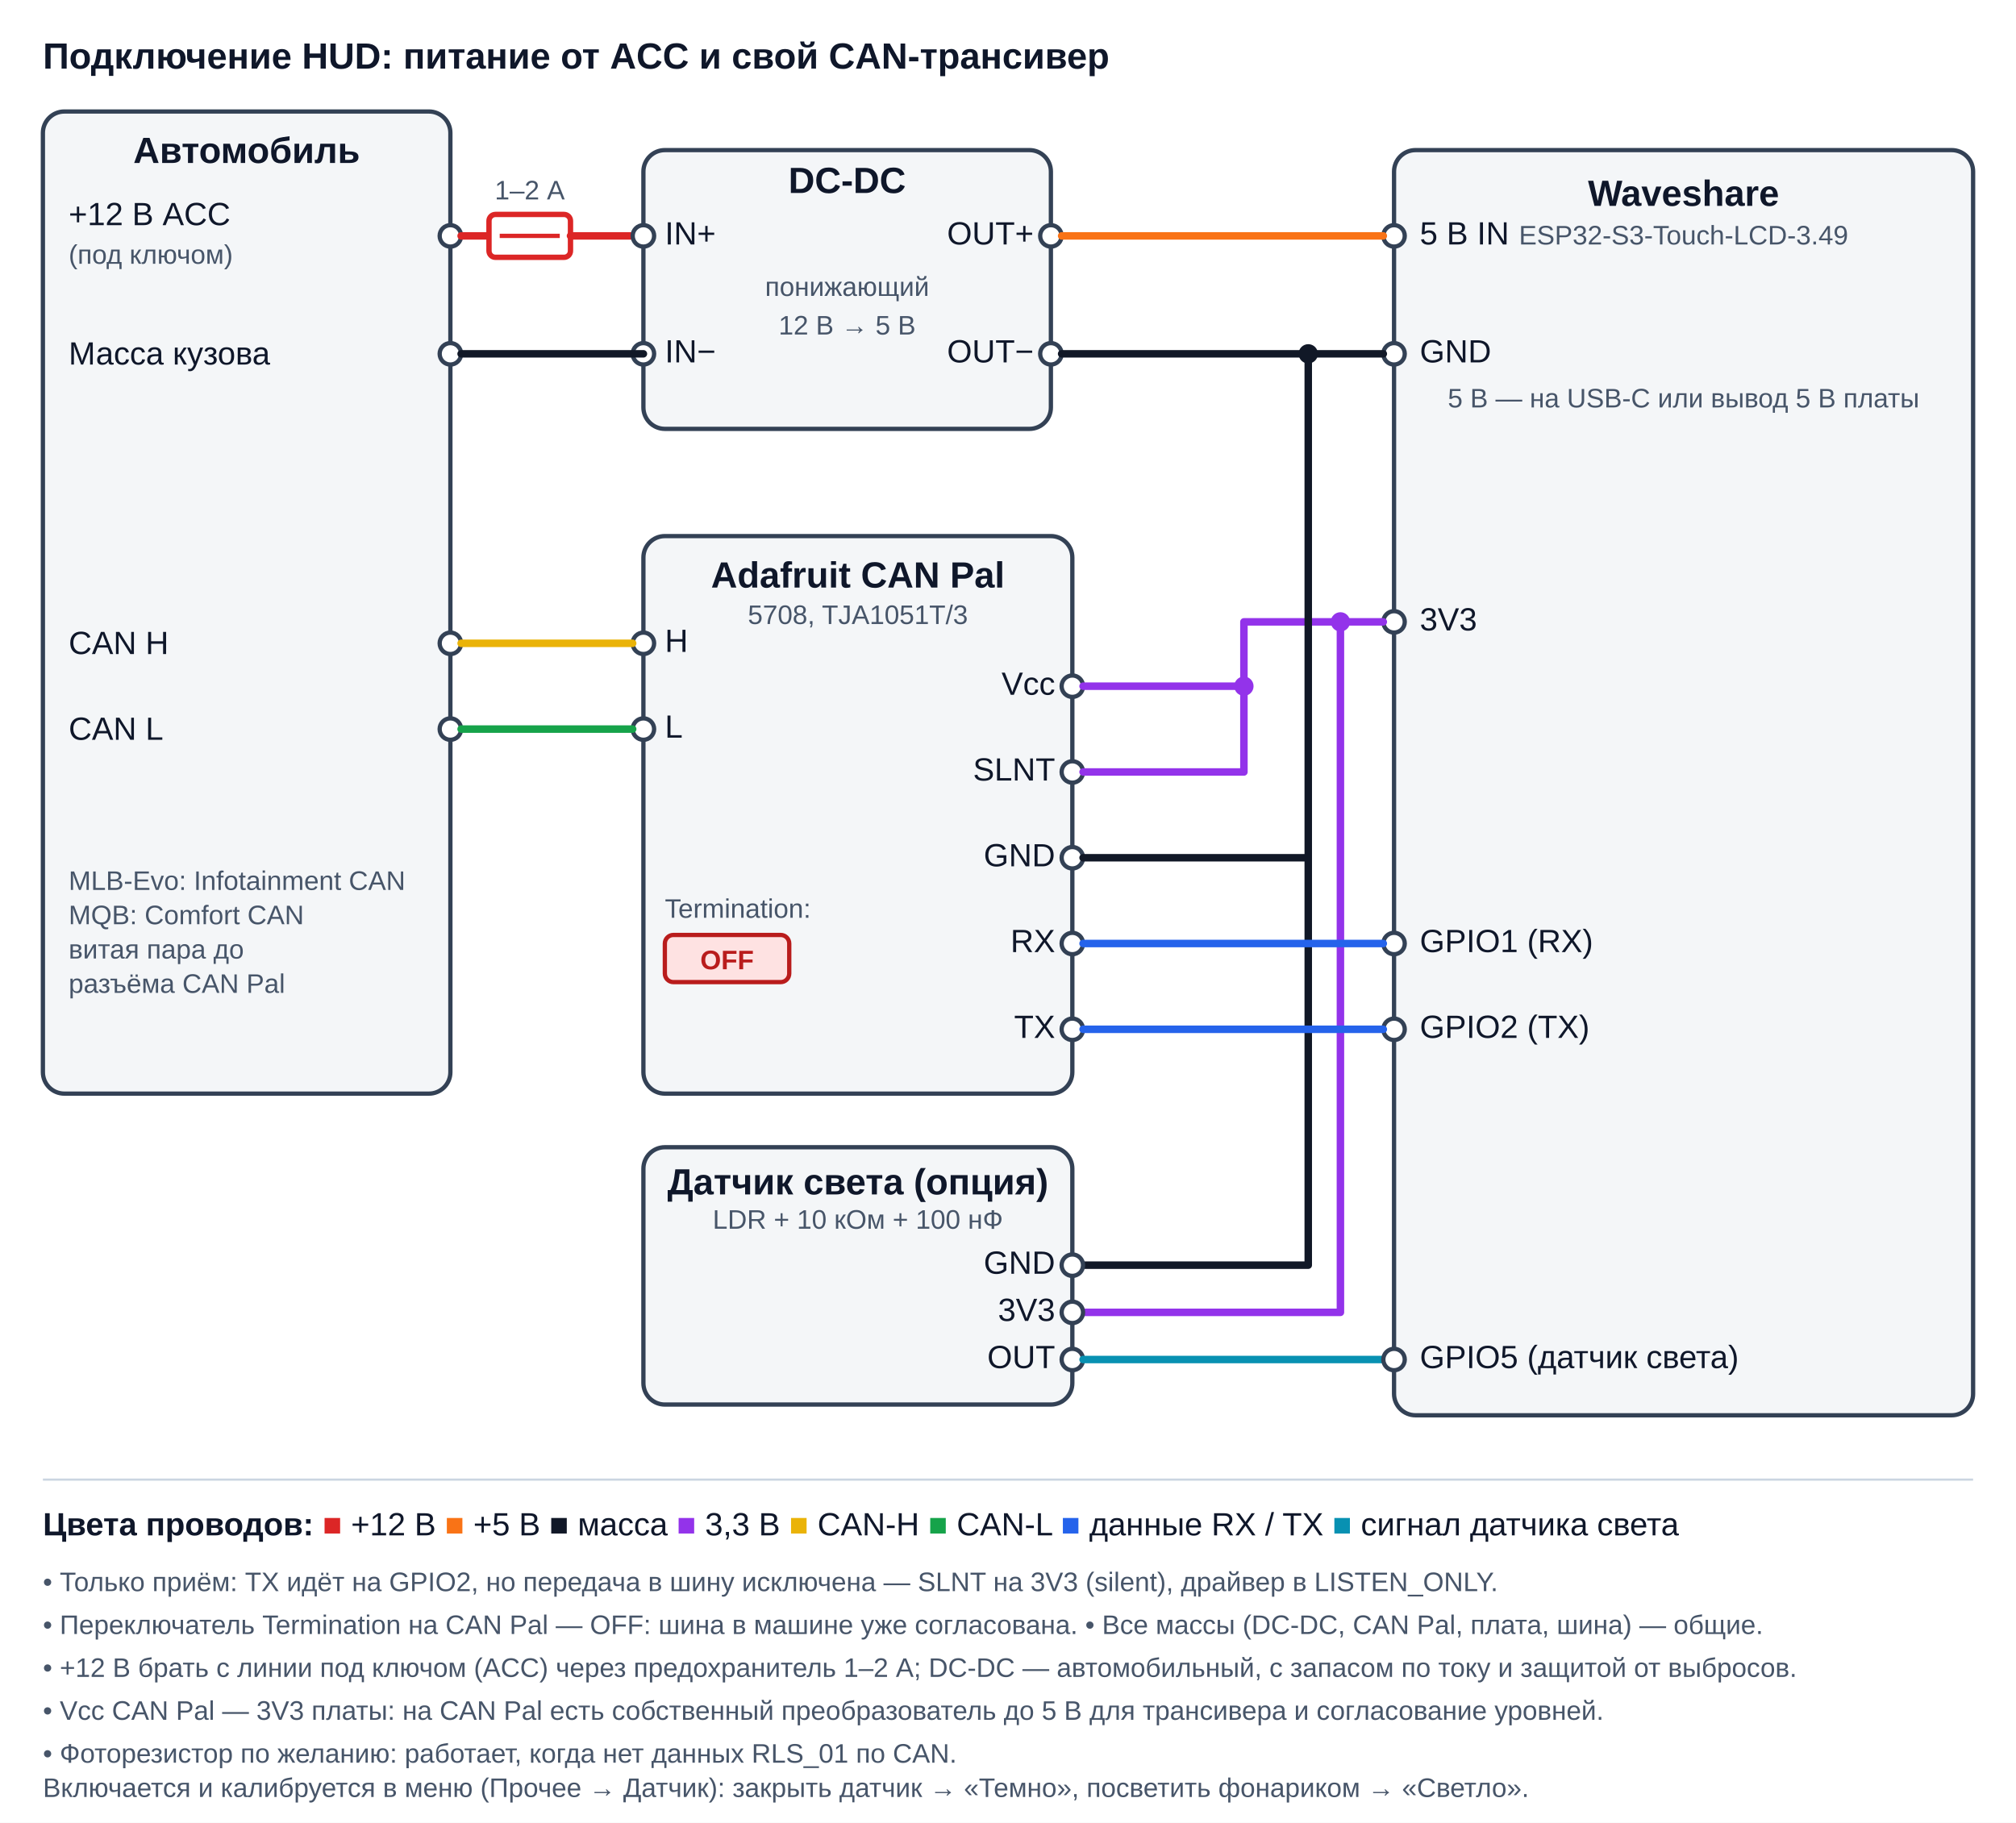
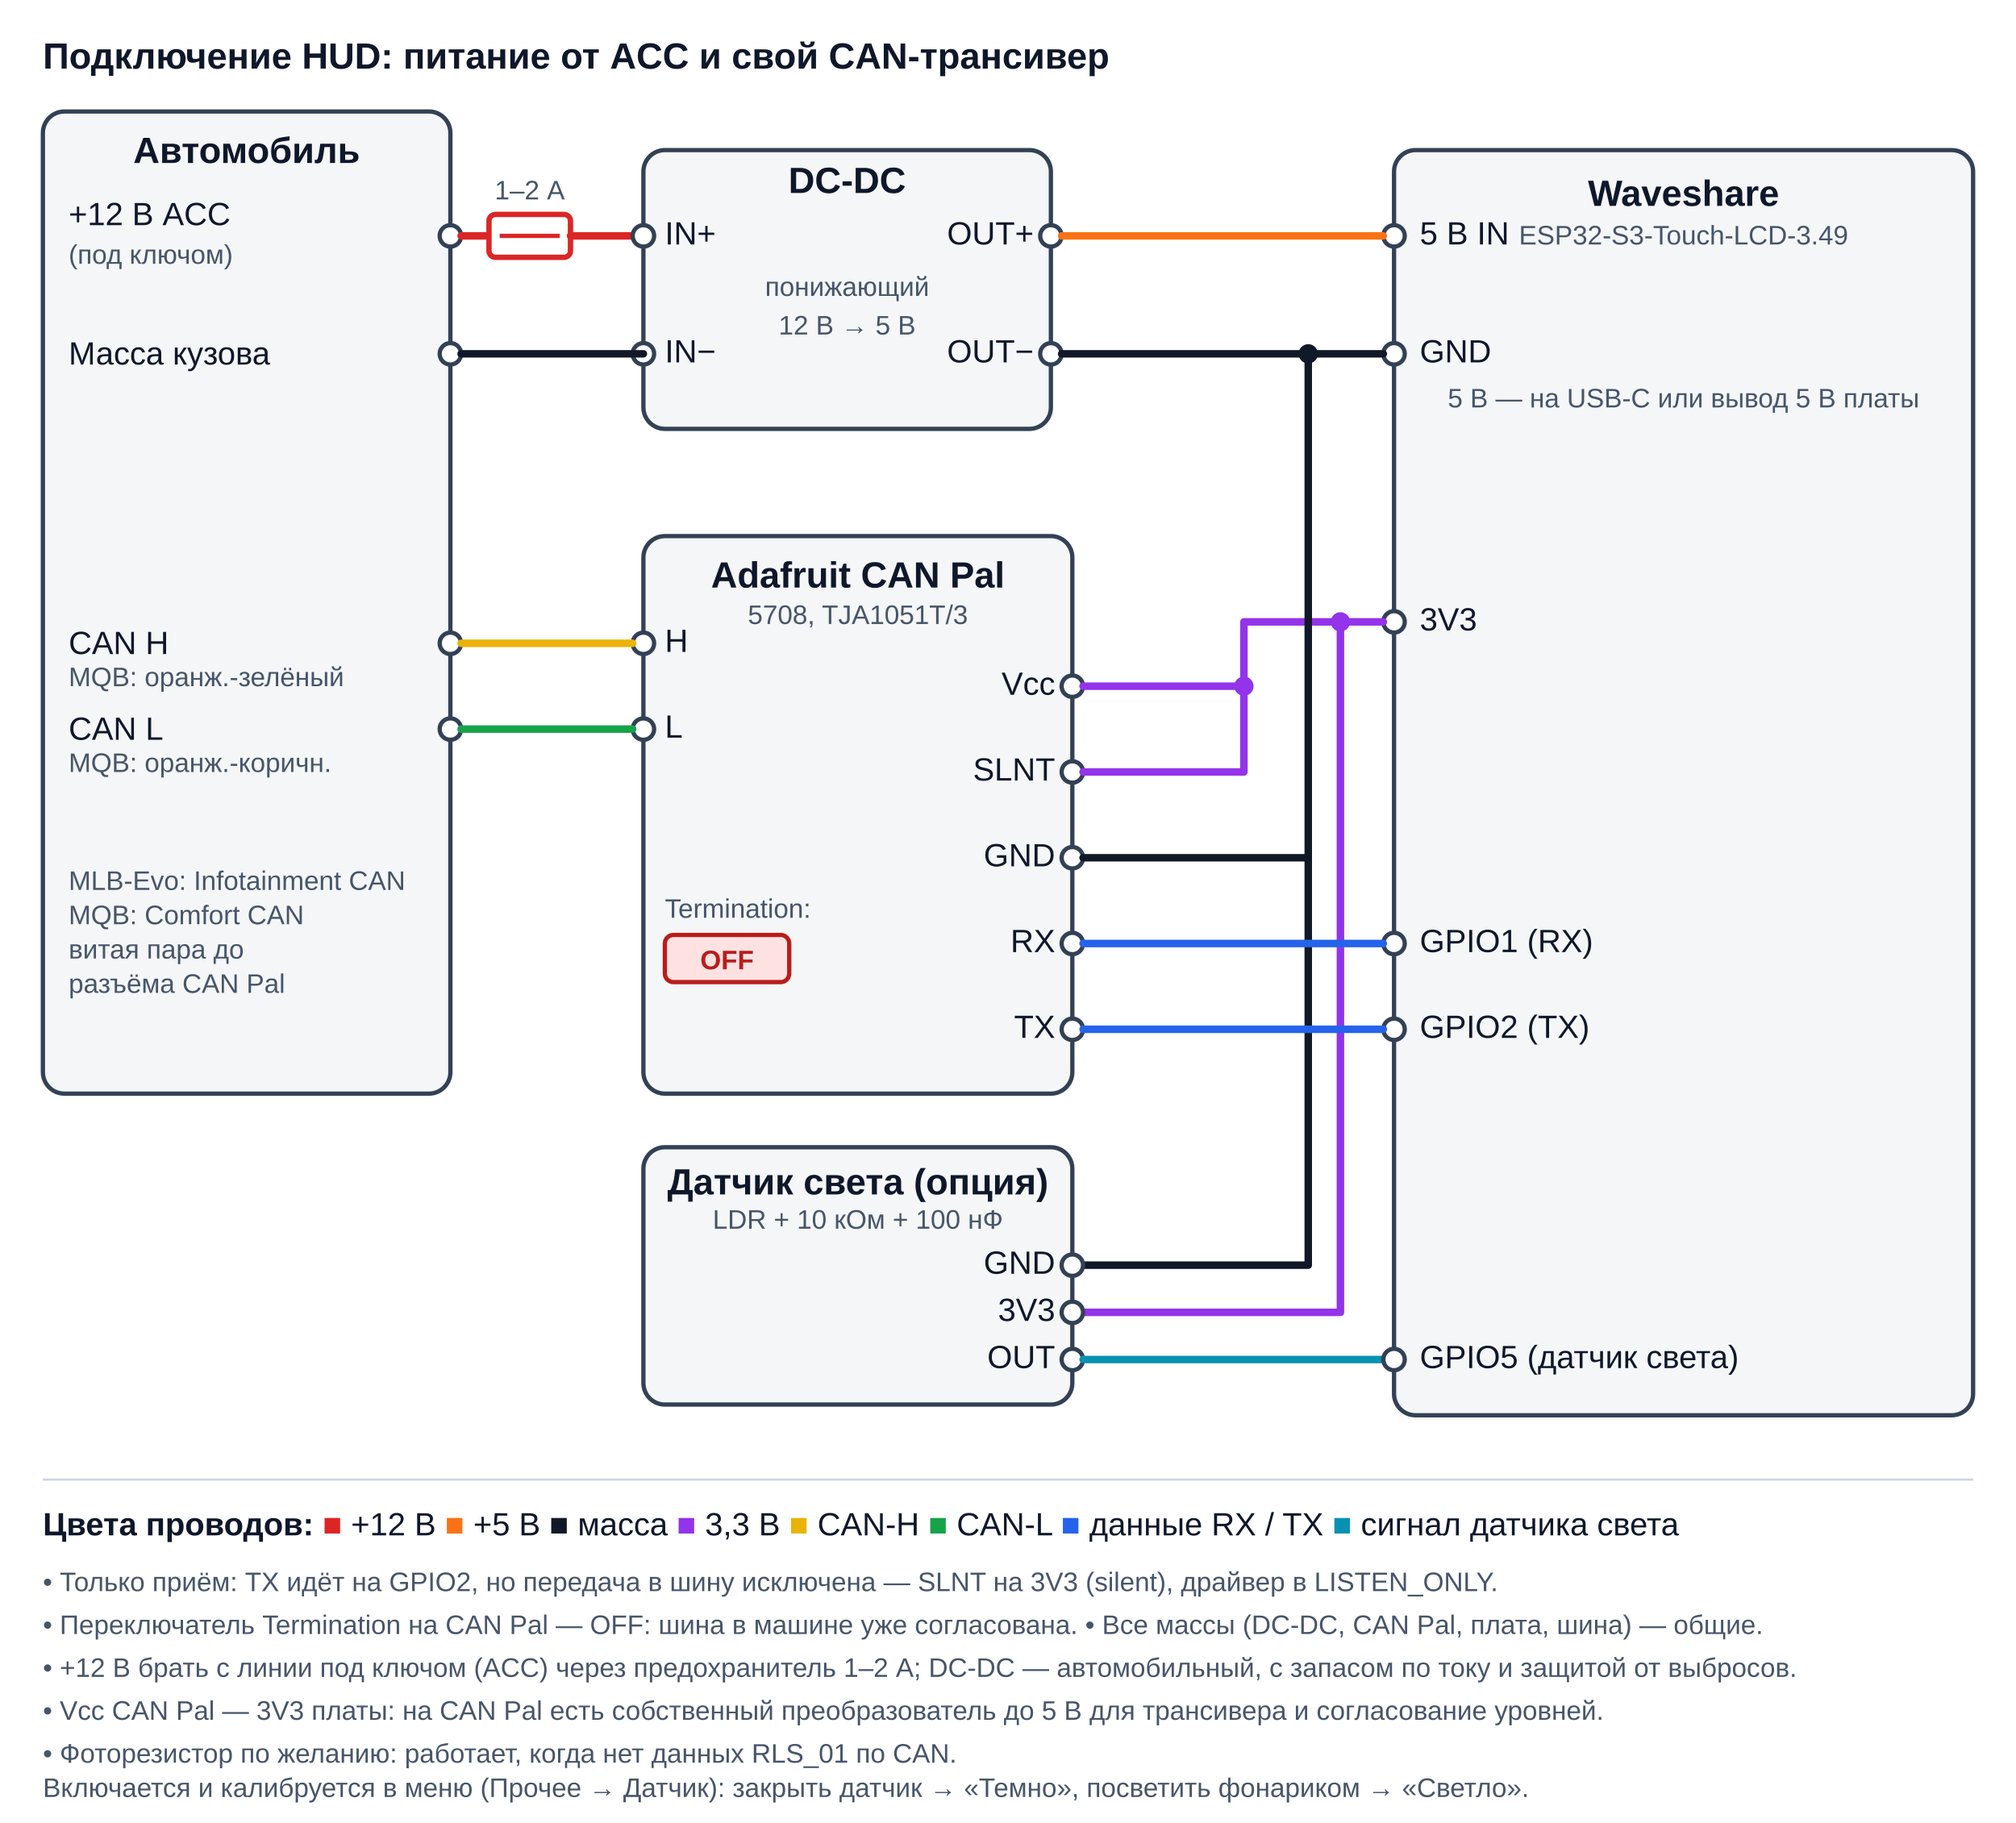
<svg xmlns="http://www.w3.org/2000/svg" viewBox="0 0 940 850" width="940" height="850" font-family="Arial, Helvetica, sans-serif">
  <rect width="940" height="850" fill="#ffffff" />
  <defs>
    <style>
      .box{fill:#f4f6f8;stroke:#334155;stroke-width:2;rx:10}
      .t{font-size:15px;fill:#0f172a}
      .h{font-size:17px;font-weight:bold;fill:#0f172a}
      .s{font-size:12.5px;fill:#475569}
      .w{fill:none;stroke-width:3.5;stroke-linecap:round;stroke-linejoin:round}
      .pin{fill:#ffffff;stroke:#334155;stroke-width:2}
      .nc{font-size:12.5px;fill:#b91c1c;font-weight:bold}
    </style>
  </defs>
  <text x="20" y="32" class="h" font-size="20">Подключение HUD: питание от ACC и свой CAN-трансивер</text>
  <rect x="20" y="52" width="190" height="458" rx="10" class="box" />
  <text x="115" y="76" class="h" text-anchor="middle">Автомобиль</text>
  <text x="32" y="105" class="t">+12 В ACC</text>
  <text x="32" y="123" class="s">(под ключом)</text>
  <text x="32" y="165" class="t" dy="5">Масса кузова</text>
  <text x="32" y="300" class="t" dy="5">CAN H</text>
+   <text x="32" y="320" class="s">MQB: оранж.-зелёный</text>
  <text x="32" y="340" class="t" dy="5">CAN L</text>
+   <text x="32" y="360" class="s">MQB: оранж.-коричн.</text>
  <text x="32" y="415" class="s">MLB-Evo: Infotainment CAN</text>
  <text x="32" y="431" class="s">MQB: Comfort CAN</text>
  <text x="32" y="447" class="s">витая пара до</text>
  <text x="32" y="463" class="s">разъёма CAN Pal</text>
  <circle cx="210" cy="110" r="5" class="pin" />
  <circle cx="210" cy="165" r="5" class="pin" />
  <circle cx="210" cy="300" r="5" class="pin" />
  <circle cx="210" cy="340" r="5" class="pin" />
  <path class="w" stroke="#dc2626" d="M215 110 H228" />
  <rect x="228" y="100" width="38" height="20" rx="3" fill="#fff" stroke="#dc2626" stroke-width="2.5" />
  <path d="M233 110 H261" stroke="#dc2626" stroke-width="2" />
  <path class="w" stroke="#dc2626" d="M266 110 H300" />
  <text x="247" y="93" class="s" text-anchor="middle">1–2 А</text>
  <rect x="300" y="70" width="190" height="130" rx="10" class="box" />
  <text x="395" y="90" class="h" text-anchor="middle">DC-DC</text>
  <text x="395" y="138" class="s" text-anchor="middle">понижающий</text>
  <text x="395" y="156" class="s" text-anchor="middle">12 В → 5 В</text>
  <text x="310" y="110" class="t" dy="4">IN+</text>
  <text x="310" y="165" class="t" dy="4">IN−</text>
  <text x="482" y="110" class="t" dy="4" text-anchor="end">OUT+</text>
  <text x="482" y="165" class="t" dy="4" text-anchor="end">OUT−</text>
  <circle cx="300" cy="110" r="5" class="pin" />
  <circle cx="300" cy="165" r="5" class="pin" />
  <circle cx="490" cy="110" r="5" class="pin" />
  <circle cx="490" cy="165" r="5" class="pin" />
  <path class="w" stroke="#111827" d="M215 165 H300" />
  <rect x="650" y="70" width="270" height="590" rx="10" class="box" />
  <text x="785" y="96" class="h" text-anchor="middle">Waveshare</text>
  <text x="785" y="114" class="s" text-anchor="middle">ESP32-S3-Touch-LCD-3.49</text>
  <text x="662" y="110" class="t" dy="4">5 В IN</text>
  <text x="662" y="165" class="t" dy="4">GND</text>
  <text x="662" y="290" class="t" dy="4">3V3</text>
  <text x="662" y="440" class="t" dy="4">GPIO1 (RX)</text>
  <text x="662" y="480" class="t" dy="4">GPIO2 (TX)</text>
  <text x="785" y="190" class="s" text-anchor="middle">5 В — на USB-C или вывод 5 В платы</text>
  <circle cx="650" cy="110" r="5" class="pin" />
  <circle cx="650" cy="165" r="5" class="pin" />
  <circle cx="650" cy="290" r="5" class="pin" />
  <circle cx="650" cy="440" r="5" class="pin" />
  <circle cx="650" cy="480" r="5" class="pin" />
  <path class="w" stroke="#f97316" d="M495 110 H645" />
  <path class="w" stroke="#111827" d="M495 165 H645" />
  <rect x="300" y="250" width="200" height="260" rx="10" class="box" />
  <text x="400" y="274" class="h" text-anchor="middle">Adafruit CAN Pal</text>
  <text x="400" y="291" class="s" text-anchor="middle">5708, TJA1051T/3</text>
  <text x="310" y="300" class="t" dy="4">H</text>
  <text x="310" y="340" class="t" dy="4">L</text>
  <text x="492" y="320" class="t" dy="4" text-anchor="end">Vcc</text>
  <text x="492" y="360" class="t" dy="4" text-anchor="end">SLNT</text>
  <text x="492" y="400" class="t" dy="4" text-anchor="end">GND</text>
  <text x="492" y="440" class="t" dy="4" text-anchor="end">RX</text>
  <text x="492" y="480" class="t" dy="4" text-anchor="end">TX</text>
  <text x="310" y="428" class="s">Termination:</text>
  <rect x="310" y="436" width="58" height="22" rx="4" fill="#fee2e2" stroke="#b91c1c" stroke-width="2" />
  <text x="339" y="452" class="nc" text-anchor="middle">OFF</text>
  <circle cx="300" cy="300" r="5" class="pin" />
  <circle cx="300" cy="340" r="5" class="pin" />
  <circle cx="500" cy="320" r="5" class="pin" />
  <circle cx="500" cy="360" r="5" class="pin" />
  <circle cx="500" cy="400" r="5" class="pin" />
  <circle cx="500" cy="440" r="5" class="pin" />
  <circle cx="500" cy="480" r="5" class="pin" />
  <path class="w" stroke="#eab308" d="M215 300 H295" />
  <path class="w" stroke="#16a34a" d="M215 340 H295" />
  <path class="w" stroke="#9333ea" d="M505 320 H580 V290 H645" />
  <path class="w" stroke="#9333ea" d="M505 360 H580 V320" />
  <circle cx="580" cy="320" r="4.5" fill="#9333ea" />
  <path class="w" stroke="#9333ea" d="M625 290 V612 H505" />
  <circle cx="625" cy="290" r="4.5" fill="#9333ea" />
  <path class="w" stroke="#111827" d="M505 400 H610 V165 M610 400 V590 H505" />
  <circle cx="610" cy="165" r="4.5" fill="#111827" />
  <path class="w" stroke="#2563eb" d="M505 440 H645" />
  <path class="w" stroke="#2563eb" d="M505 480 H645" />
  <rect x="300" y="535" width="200" height="120" rx="10" class="box" />
  <text x="400" y="557" class="h" text-anchor="middle" font-size="15">Датчик света (опция)</text>
  <text x="400" y="573" class="s" text-anchor="middle">LDR + 10 кОм + 100 нФ</text>
  <text x="492" y="590" class="t" dy="4" text-anchor="end">GND</text>
  <text x="492" y="612" class="t" dy="4" text-anchor="end">3V3</text>
  <text x="492" y="634" class="t" dy="4" text-anchor="end">OUT</text>
  <circle cx="500" cy="590" r="5" class="pin" />
  <circle cx="500" cy="612" r="5" class="pin" />
  <circle cx="500" cy="634" r="5" class="pin" />
  <path class="w" stroke="#0891b2" d="M505 634 H645" />
  <text x="662" y="634" class="t" dy="4">GPIO5 (датчик света)</text>
  <circle cx="650" cy="634" r="5" class="pin" />
  <g transform="translate(0,150)">
    <line x1="20" y1="540" x2="920" y2="540" stroke="#cbd5e1" />
    <text x="20" y="566" class="t">
      <tspan font-weight="bold">Цвета проводов:</tspan>
      <tspan fill="#dc2626">■</tspan> +12 В   <tspan fill="#f97316">■</tspan> +5 В   <tspan fill="#111827">■</tspan> масса   <tspan fill="#9333ea">■</tspan> 3,3 В   <tspan fill="#eab308">■</tspan> CAN-H   <tspan fill="#16a34a">■</tspan> CAN-L   <tspan fill="#2563eb">■</tspan> данные RX / TX   <tspan fill="#0891b2">■</tspan> сигнал датчика света</text>
    <text x="20" y="592" class="s">• Только приём: TX идёт на GPIO2, но передача в шину исключена — SLNT на 3V3 (silent), драйвер в LISTEN_ONLY.</text>
    <text x="20" y="612" class="s">• Переключатель Termination на CAN Pal — OFF: шина в машине уже согласована.  • Все массы (DC-DC, CAN Pal, плата, шина) — общие.</text>
    <text x="20" y="632" class="s">• +12 В брать с линии под ключом (ACC) через предохранитель 1–2 А; DC-DC — автомобильный, с запасом по току и защитой от выбросов.</text>
    <text x="20" y="652" class="s">• Vcc CAN Pal — 3V3 платы: на CAN Pal есть собственный преобразователь до 5 В для трансивера и согласование уровней.</text>
    <text x="20" y="672" class="s">• Фоторезистор по желанию: работает, когда нет данных RLS_01 по CAN.</text>
    <text x="20" y="688" class="s">  Включается и калибруется в меню (Прочее → Датчик): закрыть датчик → «Темно», посветить фонариком → «Светло».</text>
  </g>
</svg>
